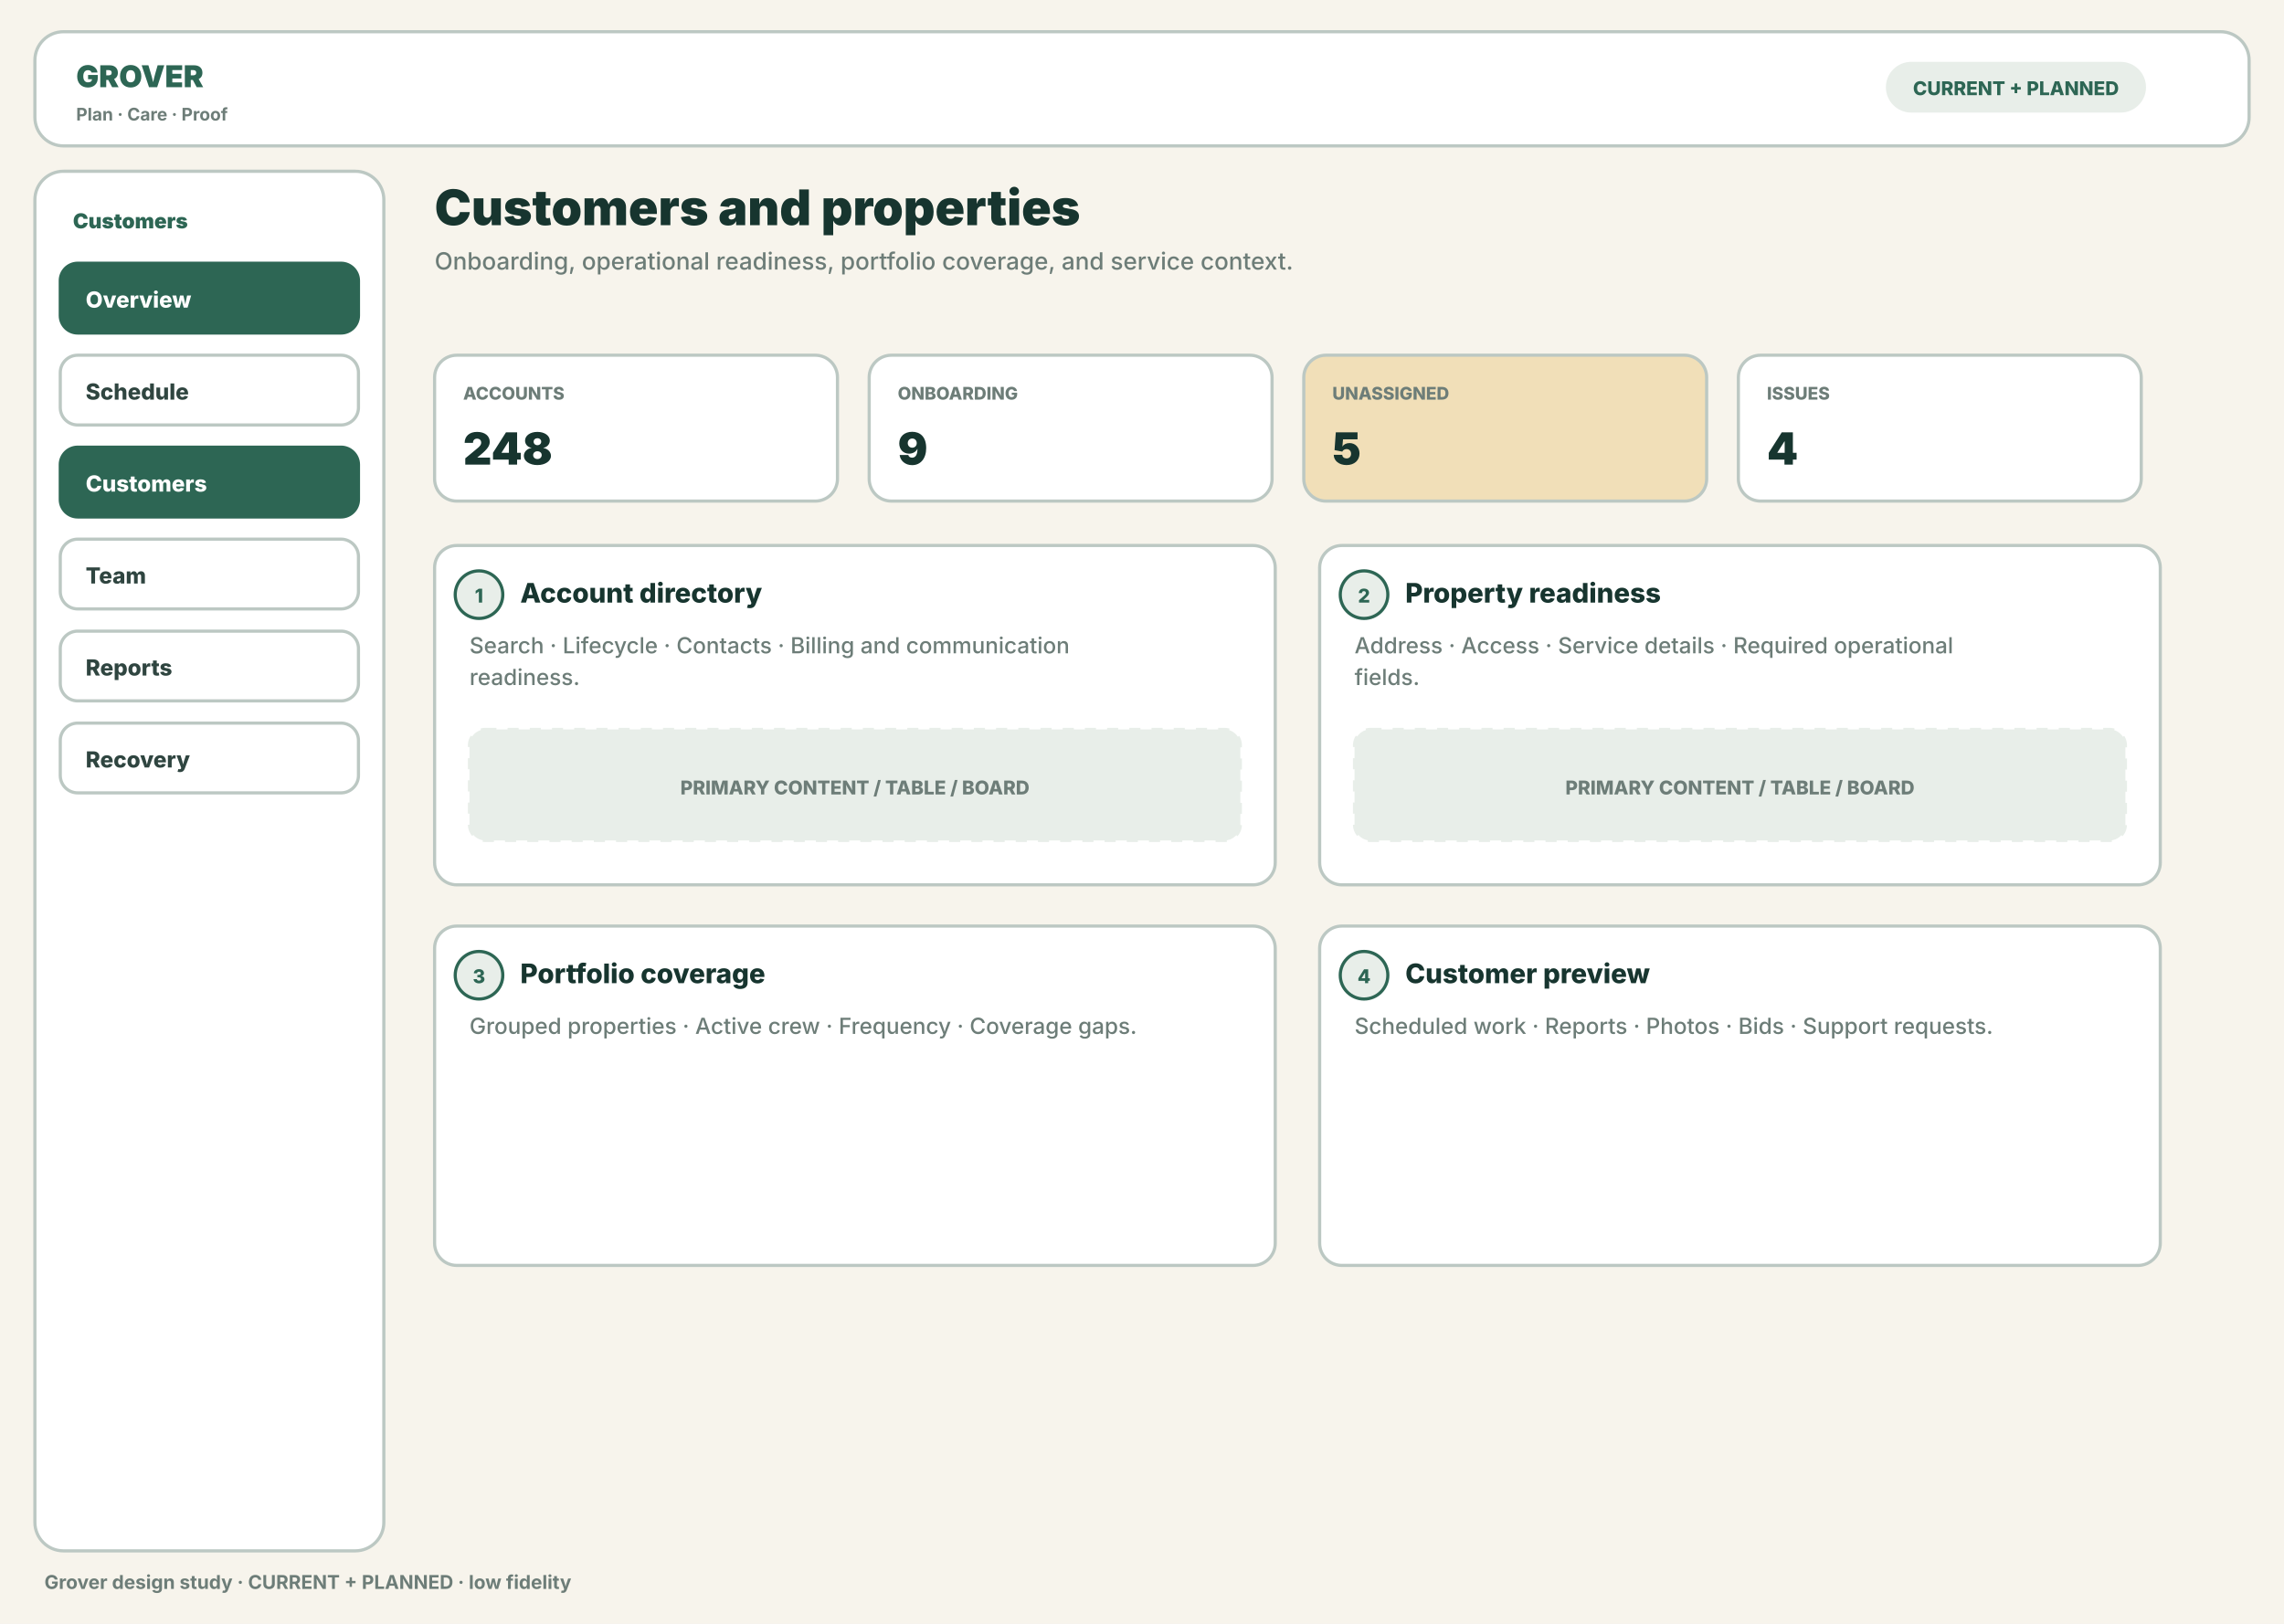
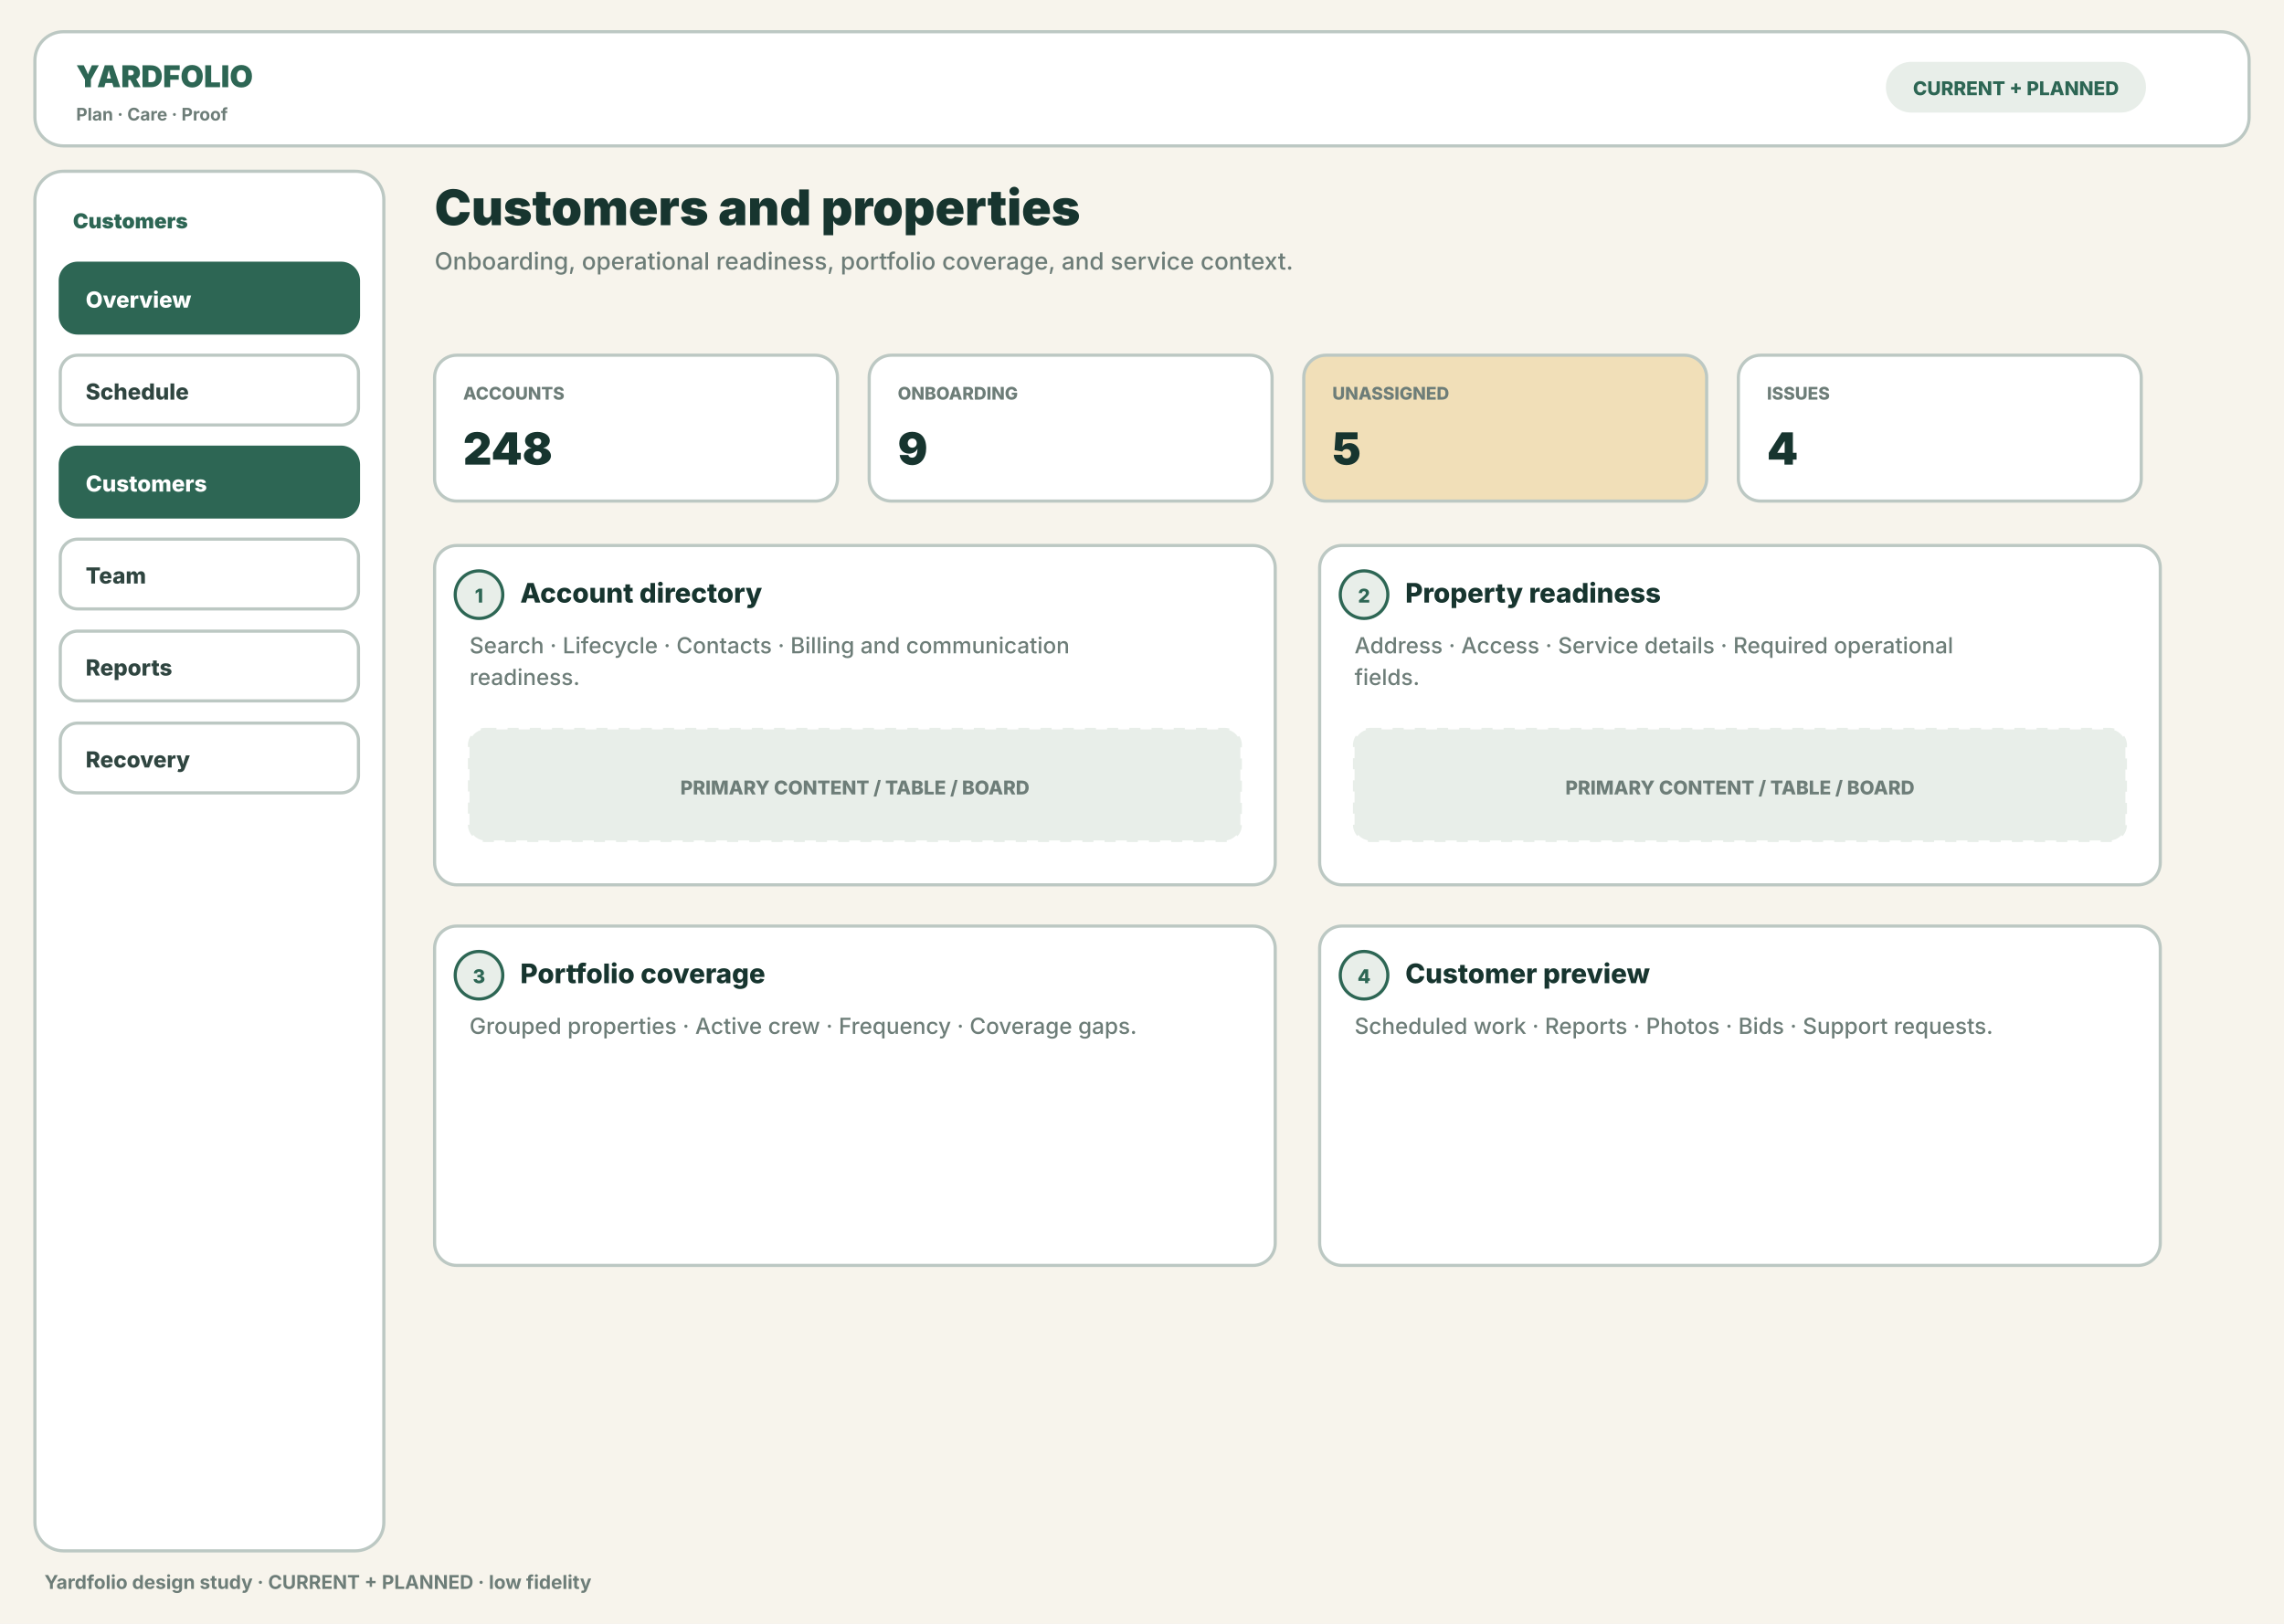
<svg xmlns="http://www.w3.org/2000/svg" width="1440" height="1024" viewBox="0 0 1440 1024" role="img" aria-labelledby="title desc">
  <rect width="1440" height="1024" fill="#f7f4ec" />
  <rect x="22" y="20" width="1396" height="72" rx="18" fill="#ffffff" stroke="#bcc8c3" stroke-width="2" />
-   <text x="48" y="55" font-family="Inter, Arial, sans-serif" font-size="19" font-weight="900" fill="#2d6654" text-anchor="start">GROVER</text>
+   <text x="48" y="55" font-family="Inter, Arial, sans-serif" font-size="19" font-weight="900" fill="#2d6654" text-anchor="start">YARDFOLIO</text>
  <text x="48" y="76" font-family="Inter, Arial, sans-serif" font-size="11" font-weight="700" fill="#6d7d78" text-anchor="start">Plan · Care · Proof</text>
  <rect x="1190" y="40" width="162" height="30" rx="15" fill="#e8eee9" stroke="#e8eee9" stroke-width="2" />
  <text x="1271" y="60" font-family="Inter, Arial, sans-serif" font-size="12" font-weight="800" fill="#2d6654" text-anchor="middle">CURRENT + PLANNED</text>
  <rect x="22" y="108" width="220" height="870" rx="18" fill="#ffffff" stroke="#bcc8c3" stroke-width="2" />
  <text x="46" y="144" font-family="Inter, Arial, sans-serif" font-size="13" font-weight="900" fill="#2d6654" text-anchor="start">Customers</text>
  <rect x="38" y="166" width="188" height="44" rx="11" fill="#2d6654" stroke="#2d6654" stroke-width="2" />
  <text x="54" y="194" font-family="Inter, Arial, sans-serif" font-size="14" font-weight="800" fill="#ffffff" text-anchor="start">Overview</text>
  <rect x="38" y="224" width="188" height="44" rx="11" fill="#ffffff" stroke="#bcc8c3" stroke-width="2" />
  <text x="54" y="252" font-family="Inter, Arial, sans-serif" font-size="14" font-weight="800" fill="#2f4540" text-anchor="start">Schedule</text>
  <rect x="38" y="282" width="188" height="44" rx="11" fill="#2d6654" stroke="#2d6654" stroke-width="2" />
  <text x="54" y="310" font-family="Inter, Arial, sans-serif" font-size="14" font-weight="800" fill="#ffffff" text-anchor="start">Customers</text>
  <rect x="38" y="340" width="188" height="44" rx="11" fill="#ffffff" stroke="#bcc8c3" stroke-width="2" />
  <text x="54" y="368" font-family="Inter, Arial, sans-serif" font-size="14" font-weight="800" fill="#2f4540" text-anchor="start">Team</text>
  <rect x="38" y="398" width="188" height="44" rx="11" fill="#ffffff" stroke="#bcc8c3" stroke-width="2" />
  <text x="54" y="426" font-family="Inter, Arial, sans-serif" font-size="14" font-weight="800" fill="#2f4540" text-anchor="start">Reports</text>
  <rect x="38" y="456" width="188" height="44" rx="11" fill="#ffffff" stroke="#bcc8c3" stroke-width="2" />
  <text x="54" y="484" font-family="Inter, Arial, sans-serif" font-size="14" font-weight="800" fill="#2f4540" text-anchor="start">Recovery</text>
  <text x="274" y="142" font-family="Inter, Arial, sans-serif" font-size="31" font-weight="900" fill="#17352f" text-anchor="start">Customers and properties</text>
  <text x="274" y="170" font-family="Inter, Arial, sans-serif" font-size="15" font-weight="500" fill="#6d7d78" text-anchor="start">Onboarding, operational readiness, portfolio coverage, and service context.</text>
  <rect x="274" y="224" width="254" height="92" rx="14" fill="#ffffff" stroke="#bcc8c3" stroke-width="2" />
  <text x="292" y="252" font-family="Inter, Arial, sans-serif" font-size="11" font-weight="800" fill="#6d7d78" text-anchor="start">ACCOUNTS</text>
  <text x="292" y="293" font-family="Inter, Arial, sans-serif" font-size="28" font-weight="900" fill="#17352f" text-anchor="start">248</text>
  <rect x="548" y="224" width="254" height="92" rx="14" fill="#ffffff" stroke="#bcc8c3" stroke-width="2" />
  <text x="566" y="252" font-family="Inter, Arial, sans-serif" font-size="11" font-weight="800" fill="#6d7d78" text-anchor="start">ONBOARDING</text>
  <text x="566" y="293" font-family="Inter, Arial, sans-serif" font-size="28" font-weight="900" fill="#17352f" text-anchor="start">9</text>
  <rect x="822" y="224" width="254" height="92" rx="14" fill="#f1dfb8" stroke="#bcc8c3" stroke-width="2" />
  <text x="840" y="252" font-family="Inter, Arial, sans-serif" font-size="11" font-weight="800" fill="#6d7d78" text-anchor="start">UNASSIGNED</text>
  <text x="840" y="293" font-family="Inter, Arial, sans-serif" font-size="28" font-weight="900" fill="#17352f" text-anchor="start">5</text>
  <rect x="1096" y="224" width="254" height="92" rx="14" fill="#ffffff" stroke="#bcc8c3" stroke-width="2" />
  <text x="1114" y="252" font-family="Inter, Arial, sans-serif" font-size="11" font-weight="800" fill="#6d7d78" text-anchor="start">ISSUES</text>
  <text x="1114" y="293" font-family="Inter, Arial, sans-serif" font-size="28" font-weight="900" fill="#17352f" text-anchor="start">4</text>
  <rect x="274" y="344" width="530" height="214" rx="14" fill="#ffffff" stroke="#bcc8c3" stroke-width="2" />
  <circle cx="302" cy="375" r="15" fill="#e8eee9" stroke="#2d6654" stroke-width="2" />
  <text x="302" y="380" font-family="Inter, Arial, sans-serif" font-size="12" font-weight="800" fill="#2d6654" text-anchor="middle">1</text>
  <text x="328" y="380" font-family="Inter, Arial, sans-serif" font-size="17" font-weight="800" fill="#17352f" text-anchor="start">Account directory</text>
  <text x="296" y="412" font-family="Inter, Arial, sans-serif" font-size="14" font-weight="500" fill="#6d7d78" text-anchor="start">Search · Lifecycle · Contacts · Billing and communication</text>
  <text x="296" y="432" font-family="Inter, Arial, sans-serif" font-size="14" font-weight="500" fill="#6d7d78" text-anchor="start">readiness.</text>
  <rect x="296" y="460" width="486" height="70" rx="10" fill="#e8eee9" stroke="#e8eee9" stroke-width="2" stroke-dasharray="7 7" />
  <text x="539" y="501" font-family="Inter, Arial, sans-serif" font-size="12" font-weight="800" fill="#6d7d78" text-anchor="middle">PRIMARY CONTENT / TABLE / BOARD</text>
  <rect x="832" y="344" width="530" height="214" rx="14" fill="#ffffff" stroke="#bcc8c3" stroke-width="2" />
  <circle cx="860" cy="375" r="15" fill="#e8eee9" stroke="#2d6654" stroke-width="2" />
  <text x="860" y="380" font-family="Inter, Arial, sans-serif" font-size="12" font-weight="800" fill="#2d6654" text-anchor="middle">2</text>
  <text x="886" y="380" font-family="Inter, Arial, sans-serif" font-size="17" font-weight="800" fill="#17352f" text-anchor="start">Property readiness</text>
  <text x="854" y="412" font-family="Inter, Arial, sans-serif" font-size="14" font-weight="500" fill="#6d7d78" text-anchor="start">Address · Access · Service details · Required operational</text>
  <text x="854" y="432" font-family="Inter, Arial, sans-serif" font-size="14" font-weight="500" fill="#6d7d78" text-anchor="start">fields.</text>
  <rect x="854" y="460" width="486" height="70" rx="10" fill="#e8eee9" stroke="#e8eee9" stroke-width="2" stroke-dasharray="7 7" />
  <text x="1097" y="501" font-family="Inter, Arial, sans-serif" font-size="12" font-weight="800" fill="#6d7d78" text-anchor="middle">PRIMARY CONTENT / TABLE / BOARD</text>
  <rect x="274" y="584" width="530" height="214" rx="14" fill="#ffffff" stroke="#bcc8c3" stroke-width="2" />
  <circle cx="302" cy="615" r="15" fill="#e8eee9" stroke="#2d6654" stroke-width="2" />
  <text x="302" y="620" font-family="Inter, Arial, sans-serif" font-size="12" font-weight="800" fill="#2d6654" text-anchor="middle">3</text>
  <text x="328" y="620" font-family="Inter, Arial, sans-serif" font-size="17" font-weight="800" fill="#17352f" text-anchor="start">Portfolio coverage</text>
  <text x="296" y="652" font-family="Inter, Arial, sans-serif" font-size="14" font-weight="500" fill="#6d7d78" text-anchor="start">Grouped properties · Active crew · Frequency · Coverage gaps.</text>
  <rect x="832" y="584" width="530" height="214" rx="14" fill="#ffffff" stroke="#bcc8c3" stroke-width="2" />
  <circle cx="860" cy="615" r="15" fill="#e8eee9" stroke="#2d6654" stroke-width="2" />
  <text x="860" y="620" font-family="Inter, Arial, sans-serif" font-size="12" font-weight="800" fill="#2d6654" text-anchor="middle">4</text>
  <text x="886" y="620" font-family="Inter, Arial, sans-serif" font-size="17" font-weight="800" fill="#17352f" text-anchor="start">Customer preview</text>
  <text x="854" y="652" font-family="Inter, Arial, sans-serif" font-size="14" font-weight="500" fill="#6d7d78" text-anchor="start">Scheduled work · Reports · Photos · Bids · Support requests.</text>
-   <text x="28" y="1002" font-family="Inter, Arial, sans-serif" font-size="12" font-weight="700" fill="#6d7d78" text-anchor="start">Grover design study · CURRENT + PLANNED · low fidelity</text>
+   <text x="28" y="1002" font-family="Inter, Arial, sans-serif" font-size="12" font-weight="700" fill="#6d7d78" text-anchor="start">Yardfolio design study · CURRENT + PLANNED · low fidelity</text>
</svg>
